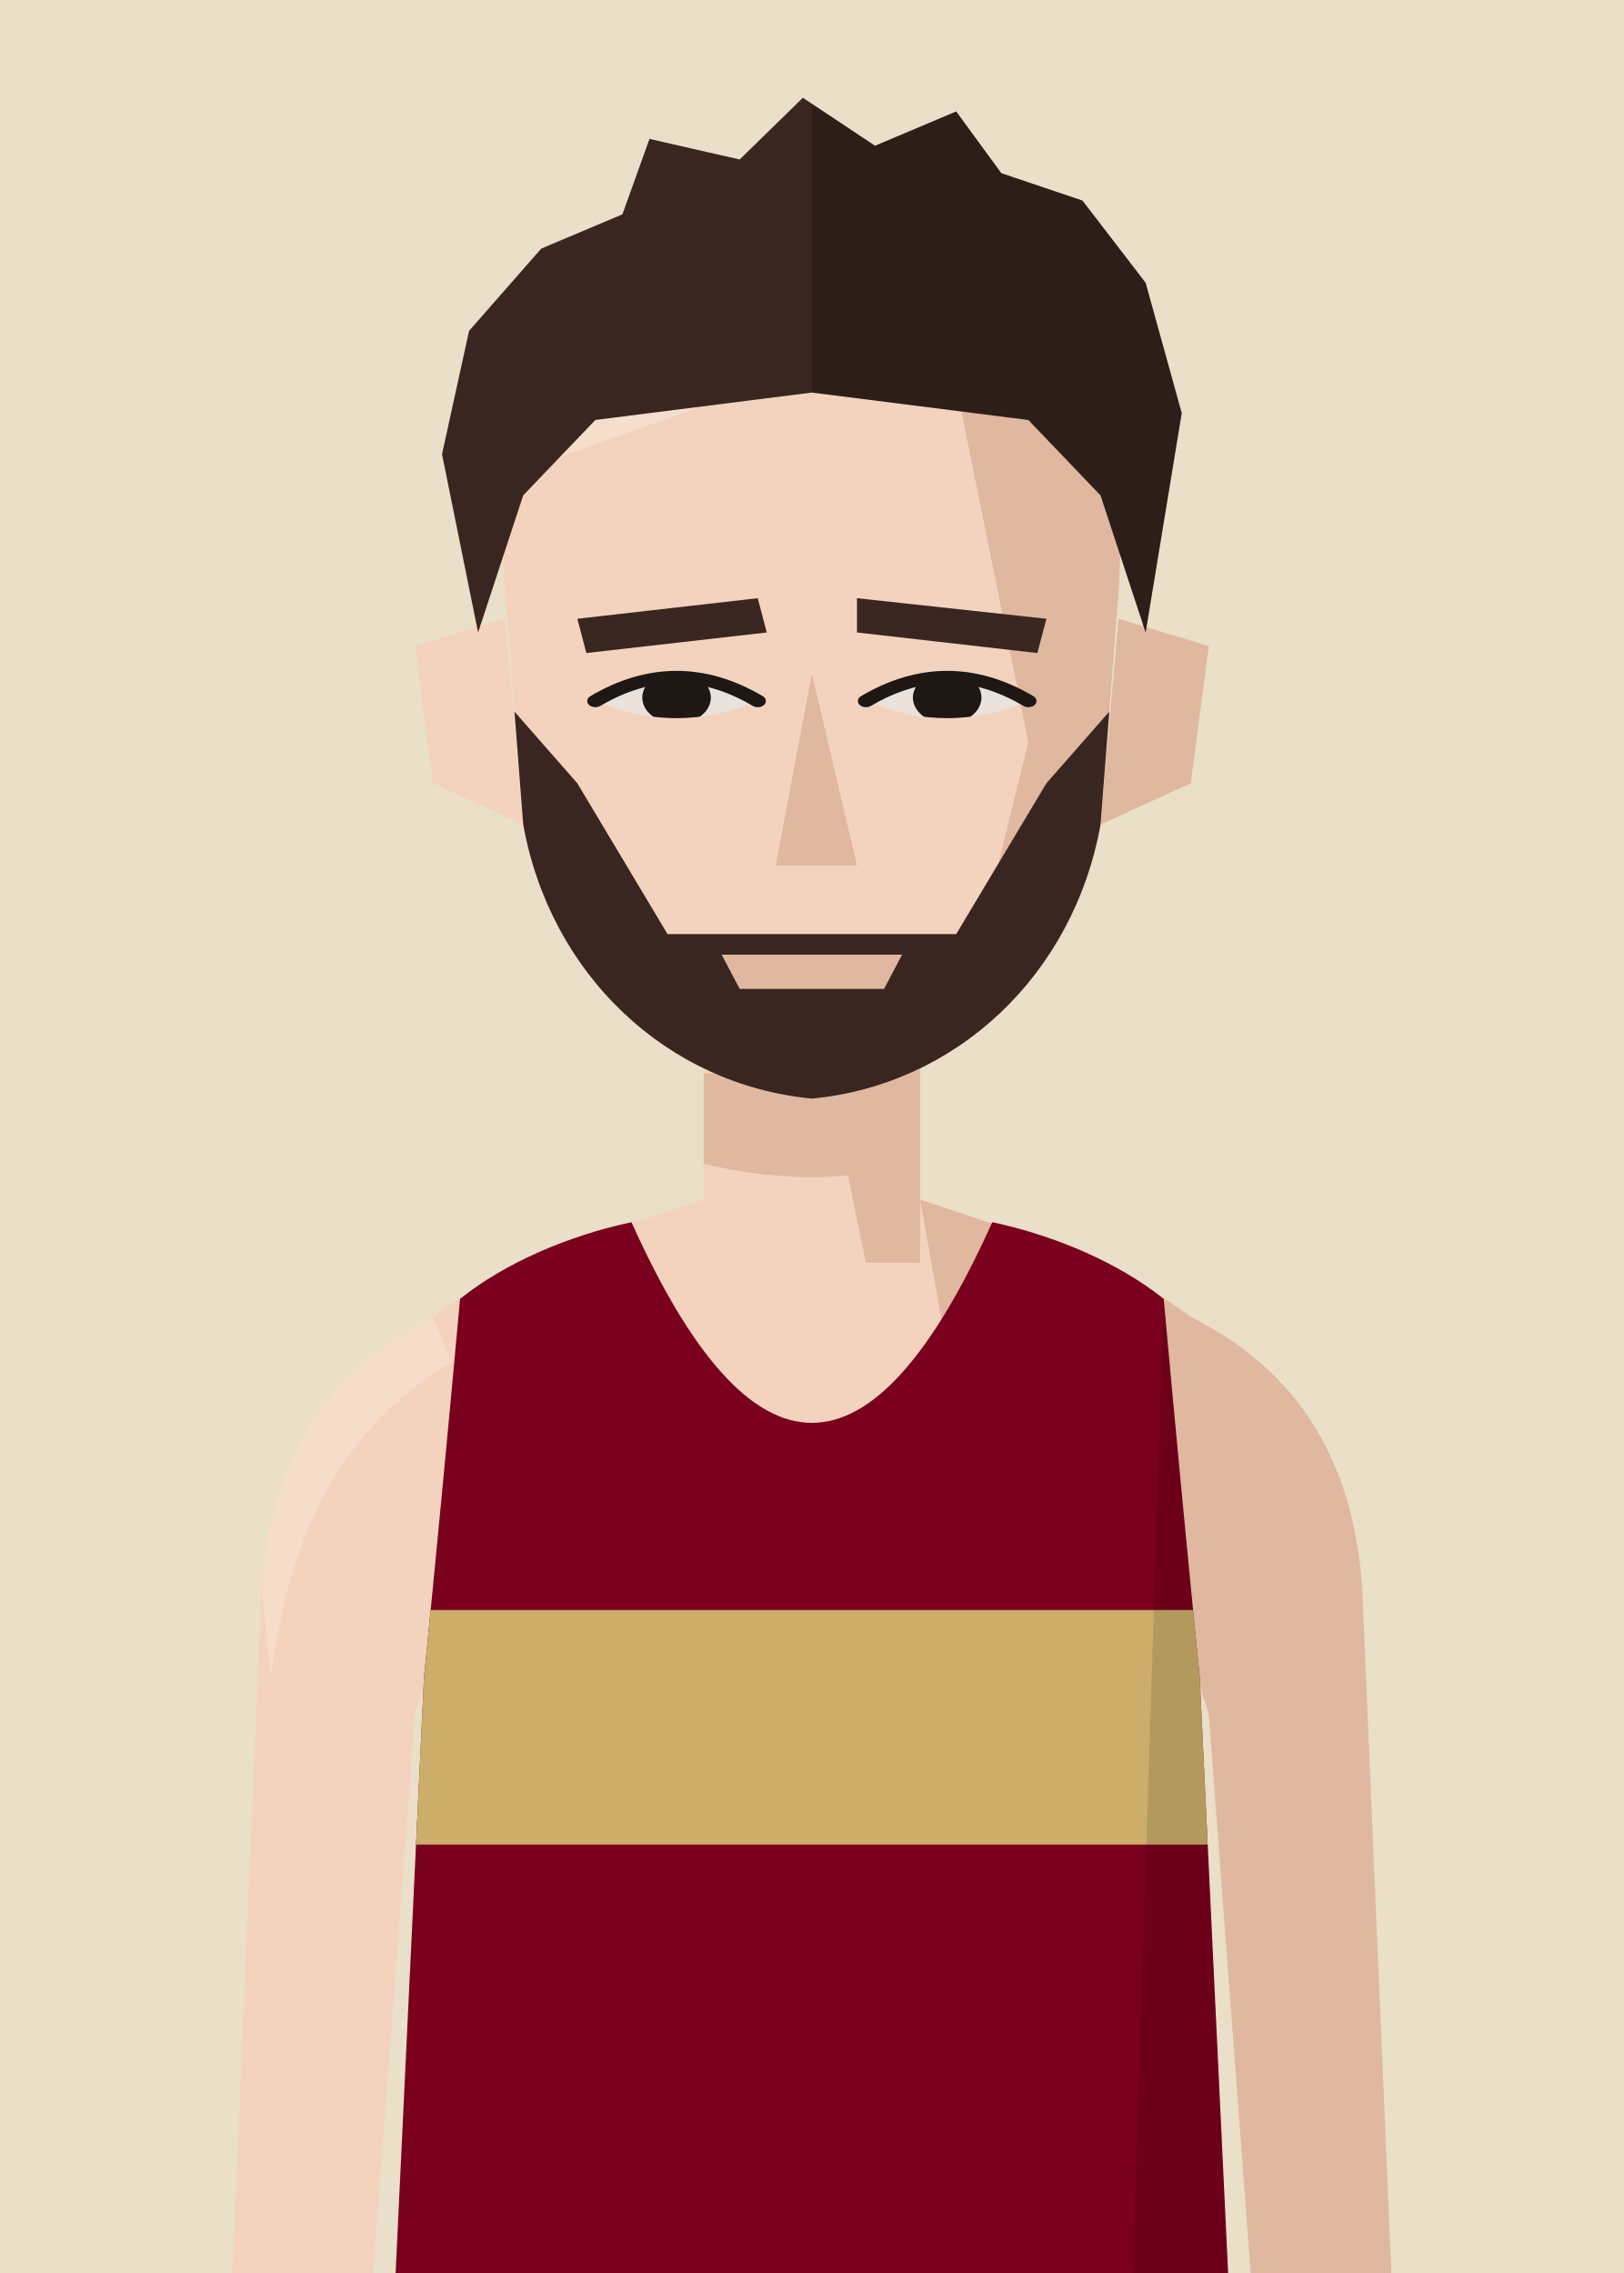
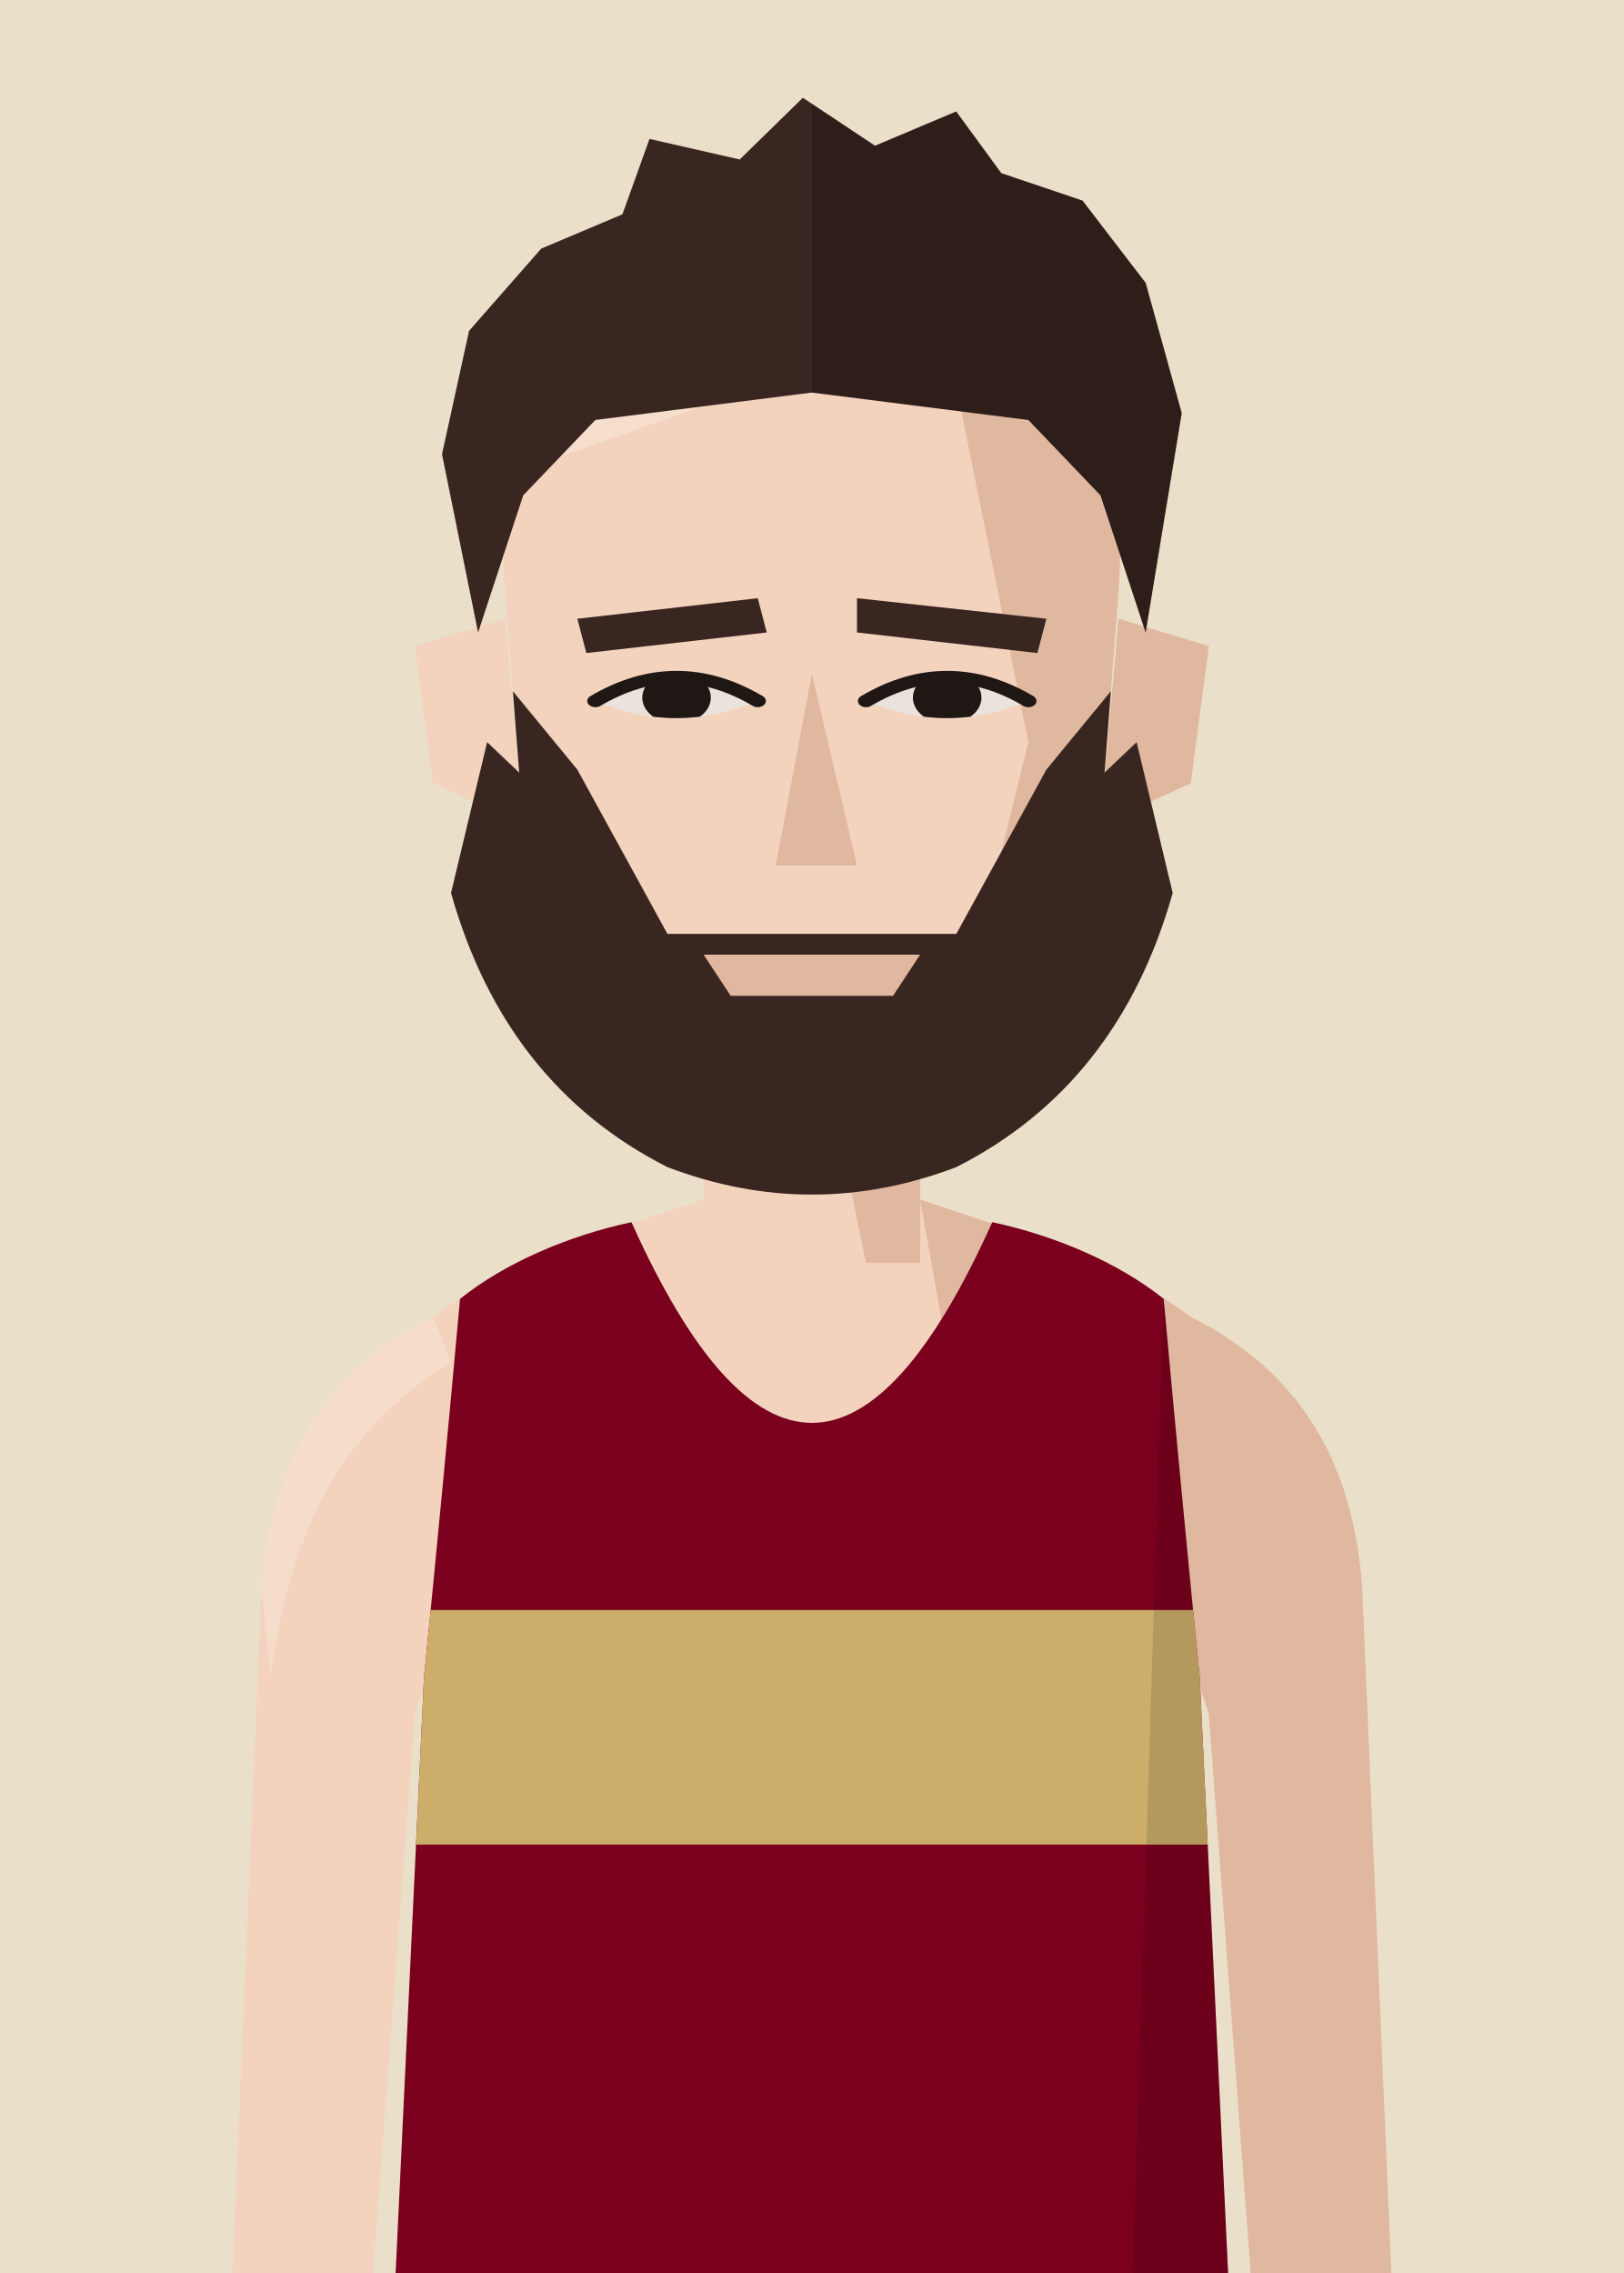
<svg xmlns="http://www.w3.org/2000/svg" viewBox="10 20 180 252">
  <defs>
    <clipPath id="vf">
      <path d="M53,330 L57,246 Q59,226 61,204 C66,200 73,197 80,195.5 Q100,240 120,195.5 C127,197 134,200 139,204 Q141,226 143,246 L147,330 Z" />
    </clipPath>
    <clipPath id="hf">
      <path d="M66,96 C64,58 80,40 100,40 C120,40 136,58 134,96 L132,130 C129,152 116,168 100,170 C84,168 71,152 68,130 Z" />
    </clipPath>
    <clipPath id="rf">
      <rect x="100" y="0" width="100" height="300" />
    </clipPath>
    <clipPath id="ef">
      <path d="M76,112 Q85,105 94,112 Q85,117 76,112 Z" />
      <path d="M106,112 Q115,105 124,112 Q115,117 106,112 Z" />
    </clipPath>
    <clipPath id="cf">
      <rect x="0" y="92" width="200" height="300" />
    </clipPath>
  </defs>
  <rect width="200" height="280" fill="#EADFC8" />
  <g transform="translate(0,-40)">
    <rect x="88" y="171" width="24" height="37" fill="#F3D3BE" />
    <path d="M88,193 C76,197 66,200 58,206 C46,212 40,222 39,236 L35,330 L50,330 L56,250 Q59,240 64,238 L136,238 Q141,240 144,250 L150,330 L165,330 L161,236 C160,222 154,212 142,206 C134,200 124,197 112,193" fill="#F3D3BE" />
    <g fill="#E0B79F">
      <path d="M112,193 C124,197 134,200 142,206 C154,212 160,222 161,236 L165,330 L150,330 L144,250 Q141,240 136,238 L120,238 Z" />
      <path d="M58,206 C46,212 40,222 39,236 L40,246 C42,231 47,219 60,211 Z" fill="#F8E2D3" opacity=".6" />
      <polygon points="100,171 112,171 112,200 106,200" />
      <path d="M88,179 L112,179 L112,189 Q100,192 88,189 Z" />
    </g>
    <g transform="translate(0,83) scale(1,0.76) translate(0,-40)">
      <g fill="#F3D3BE">
        <path d="M66,100 L56,104 L58,124 L68,130 Z" />
        <path d="M134,100 L144,104 L142,124 L132,130 Z" />
        <path d="M66,96 C64,58 80,40 100,40 C120,40 136,58 134,96 L132,130 C129,152 116,168 100,170 C84,168 71,152 68,130 Z" />
      </g>
      <path d="M134,100 L144,104 L142,124 L132,130 Z" fill="#E0B79F" />
      <g clip-path="url(#hf)">
        <polygon points="112,40 140,40 140,180 100,180 100,170 118,150 124,118 120,92" fill="#E0B79F" />
        <polygon points="60,40 100,40 90,68 60,82" fill="#F8E2D3" opacity=".7" />
      </g>
      <g fill="#3A2620">
        <polygon points="74,100 94,97 95,102 75,105" />
        <polygon points="105,97 126,100 125,105 105,102" />
      </g>
      <g fill="#EBE2DB">
        <path d="M76,112 Q85,105 94,112 Q85,117 76,112 Z" />
        <path d="M106,112 Q115,105 124,112 Q115,117 106,112 Z" />
      </g>
      <g clip-path="url(#ef)" fill="#1E1714">
        <circle cx="85" cy="111.5" r="3.8" />
        <circle cx="115" cy="111.5" r="3.8" />
      </g>
      <g fill="none" stroke="#1E1714" stroke-width="1.8" stroke-linecap="round">
        <path d="M76,112 Q85,105 94,112" />
        <path d="M106,112 Q115,105 124,112" />
      </g>
      <polygon points="100,108 105,136 96,136" fill="#E0B79F" />
      <path d="M89,151 L100,148 L111,151 Q100,158 89,151 Z" fill="#E0B79F" />
      <g clip-path="url(#hf)" fill="#3A2620">
-         <path d="M66,112 L74,124 L84,146 L116,146 L126,124 L134,112 L134,180 L66,180 Z" />
+         <path d="M64,106 L74,122 L84,146 L116,146 L126,122 L136,106 L136,180 L64,180 Z" />
      </g>
-       <path d="M90,149 L110,149 L108,154 L92,154 Z" fill="#E0B79F" />
+       <path d="M64,118 L60,140 Q66,168 84,180 Q100,188 116,180 Q134,168 140,140 L136,118 L128,128 L118,146 L82,146 L72,128 Z" fill="#3A2620" />
+       <path d="M88,149 L112,149 L109,155 L91,155 Z" fill="#E0B79F" />
      <g fill="#3A2620">
        <path d="M63,102 L59,76 L62,58 L70,46 L79,41 L82,30 L92,33 L99,24 L107,31 L116,26 L121,35 L130,39 L137,51 L141,70 L137,102 L132,82 L124,71 L100,67 L76,71 L68,82 Z" />
        <g clip-path="url(#rf)" fill="#000" opacity=".22">
          <path d="M63,102 L59,76 L62,58 L70,46 L79,41 L82,30 L92,33 L99,24 L107,31 L116,26 L121,35 L130,39 L137,51 L141,70 L137,102 L132,82 L124,71 L100,67 L76,71 L68,82 Z" />
        </g>
      </g>
    </g>
    <g clip-path="url(#vf)">
      <path d="M53,330 L57,246 Q59,226 61,204 C66,200 73,197 80,195.5 Q100,240 120,195.5 C127,197 134,200 139,204 Q141,226 143,246 L147,330 Z" fill="#7A001D" />
      <g transform="matrix(6.2857 0 0 6.5 37.14 193)">
        <rect x="0" y="7" width="20" height="4" fill="#CCAD6A" />
      </g>
      <path d="M139,204 Q141,226 143,246 L147,330 L135,330 Z" fill="#000" opacity="0.12" />
    </g>
  </g>
</svg>
